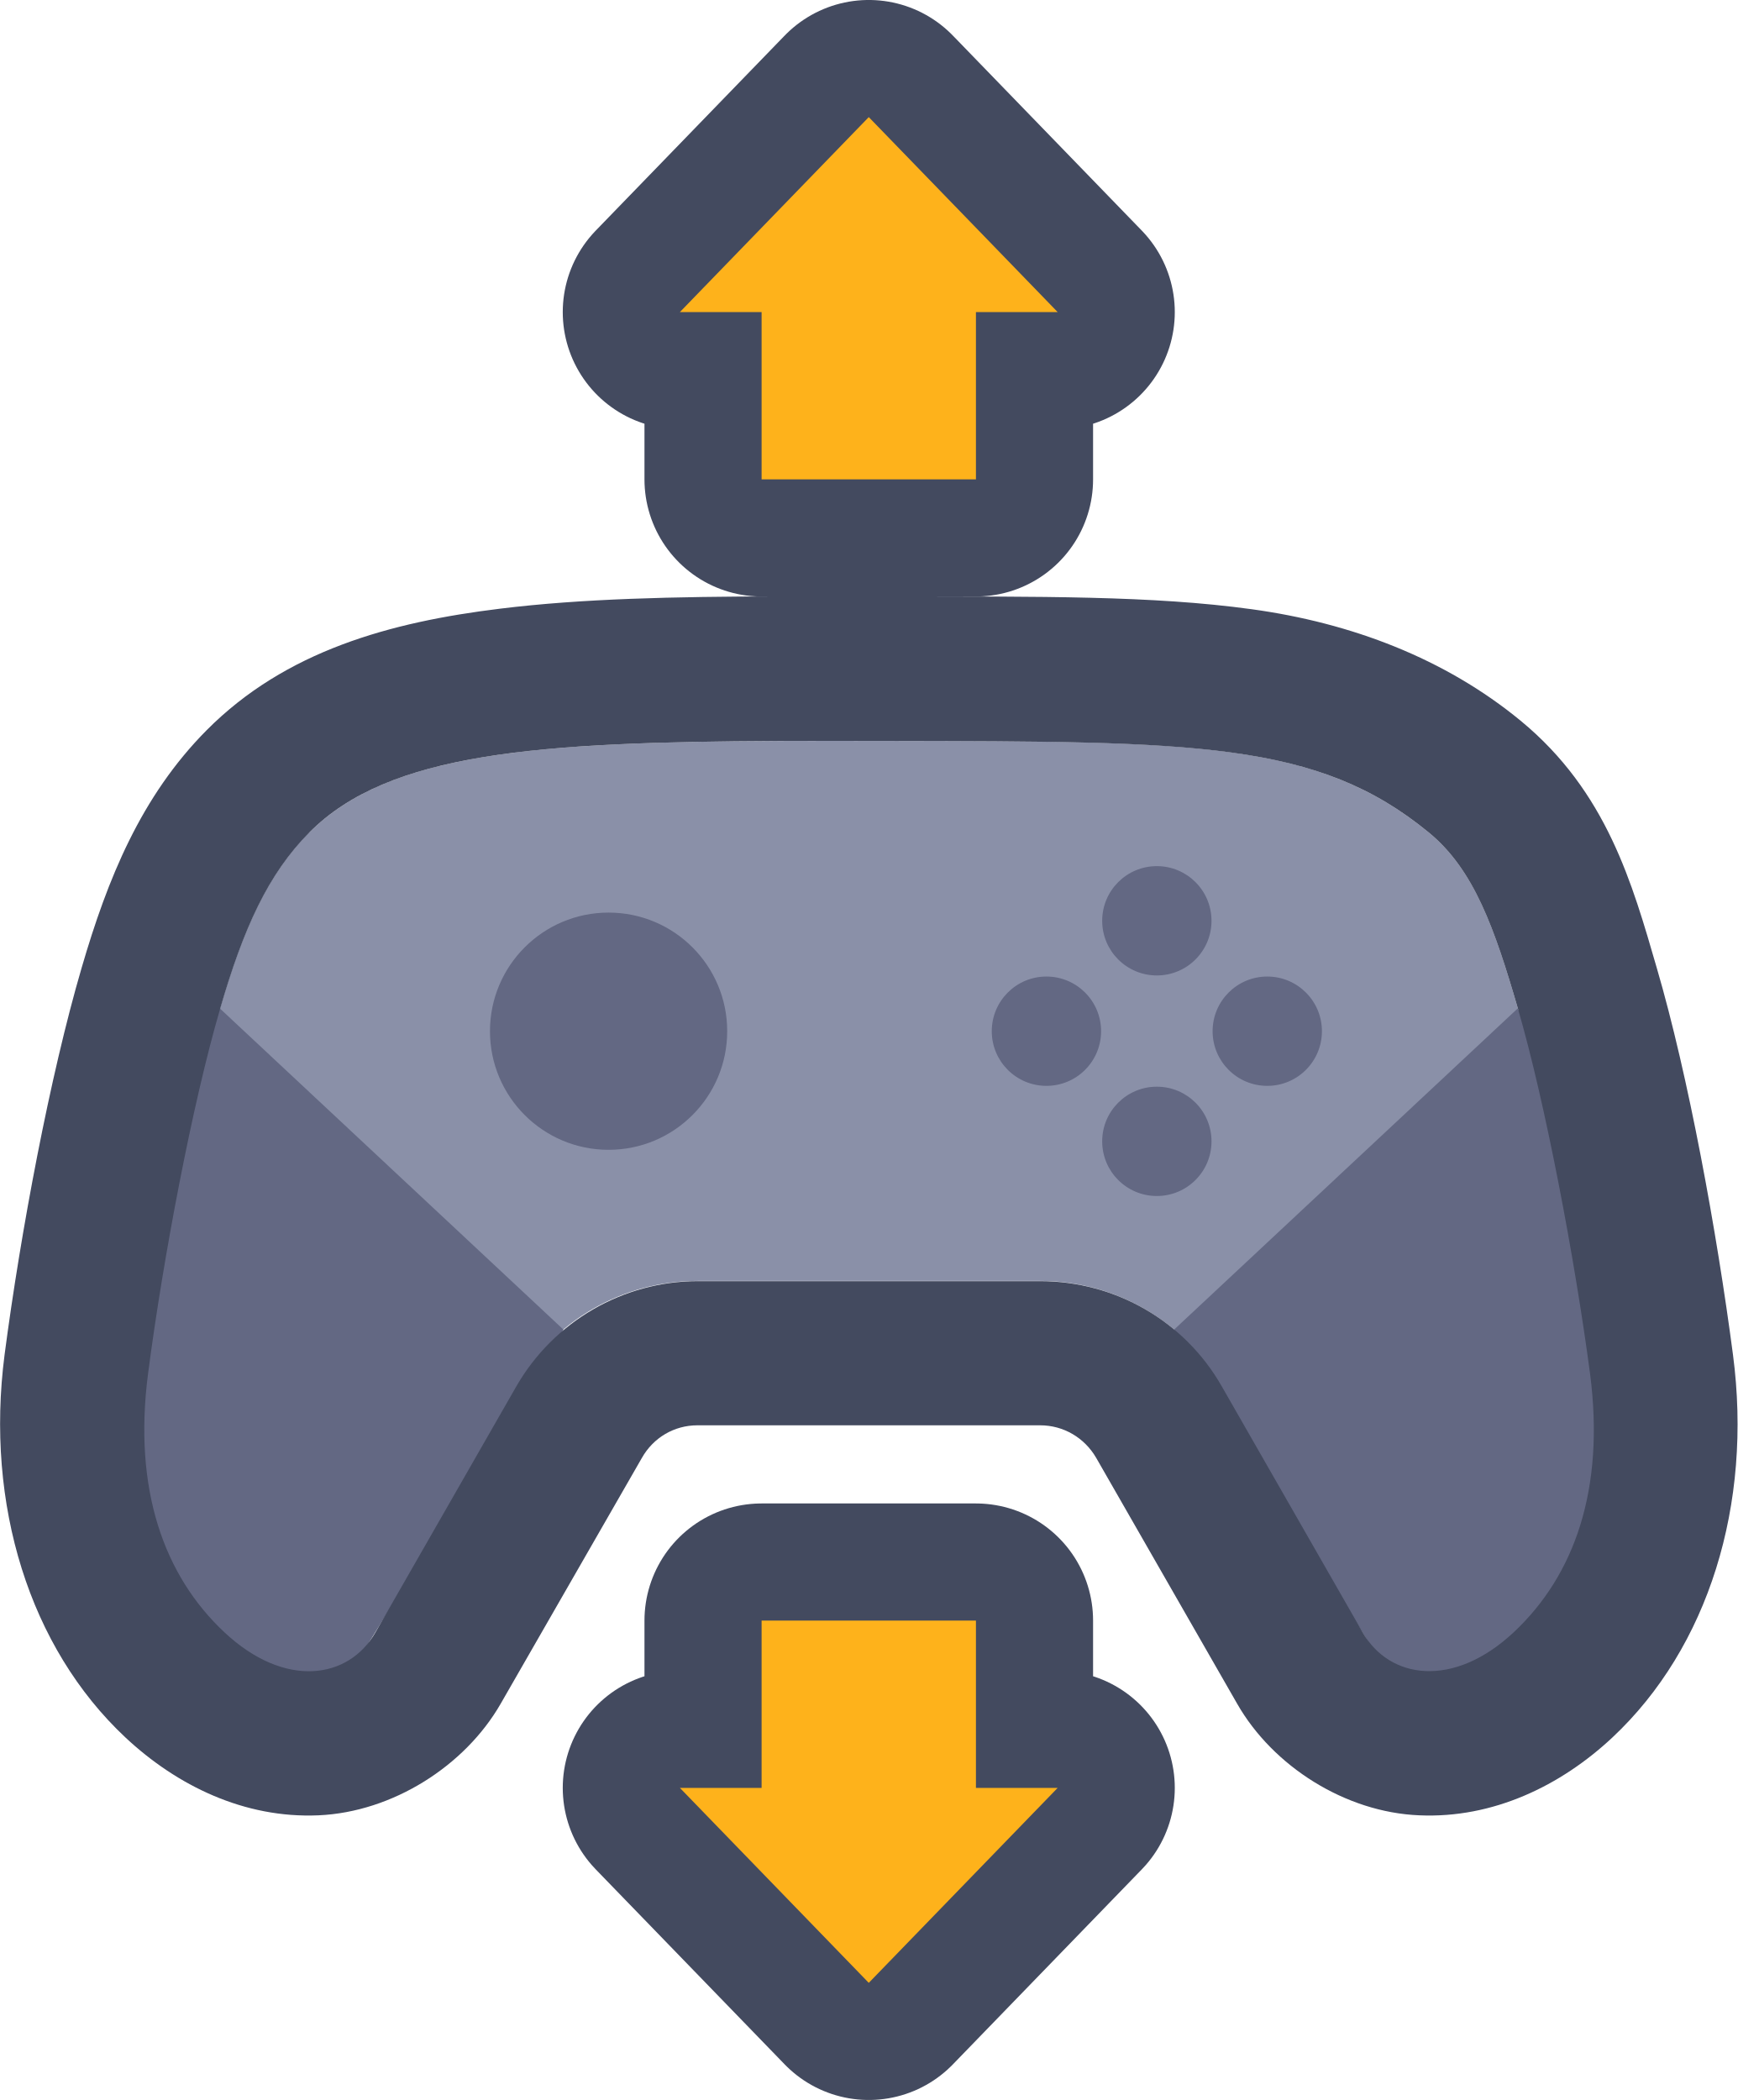
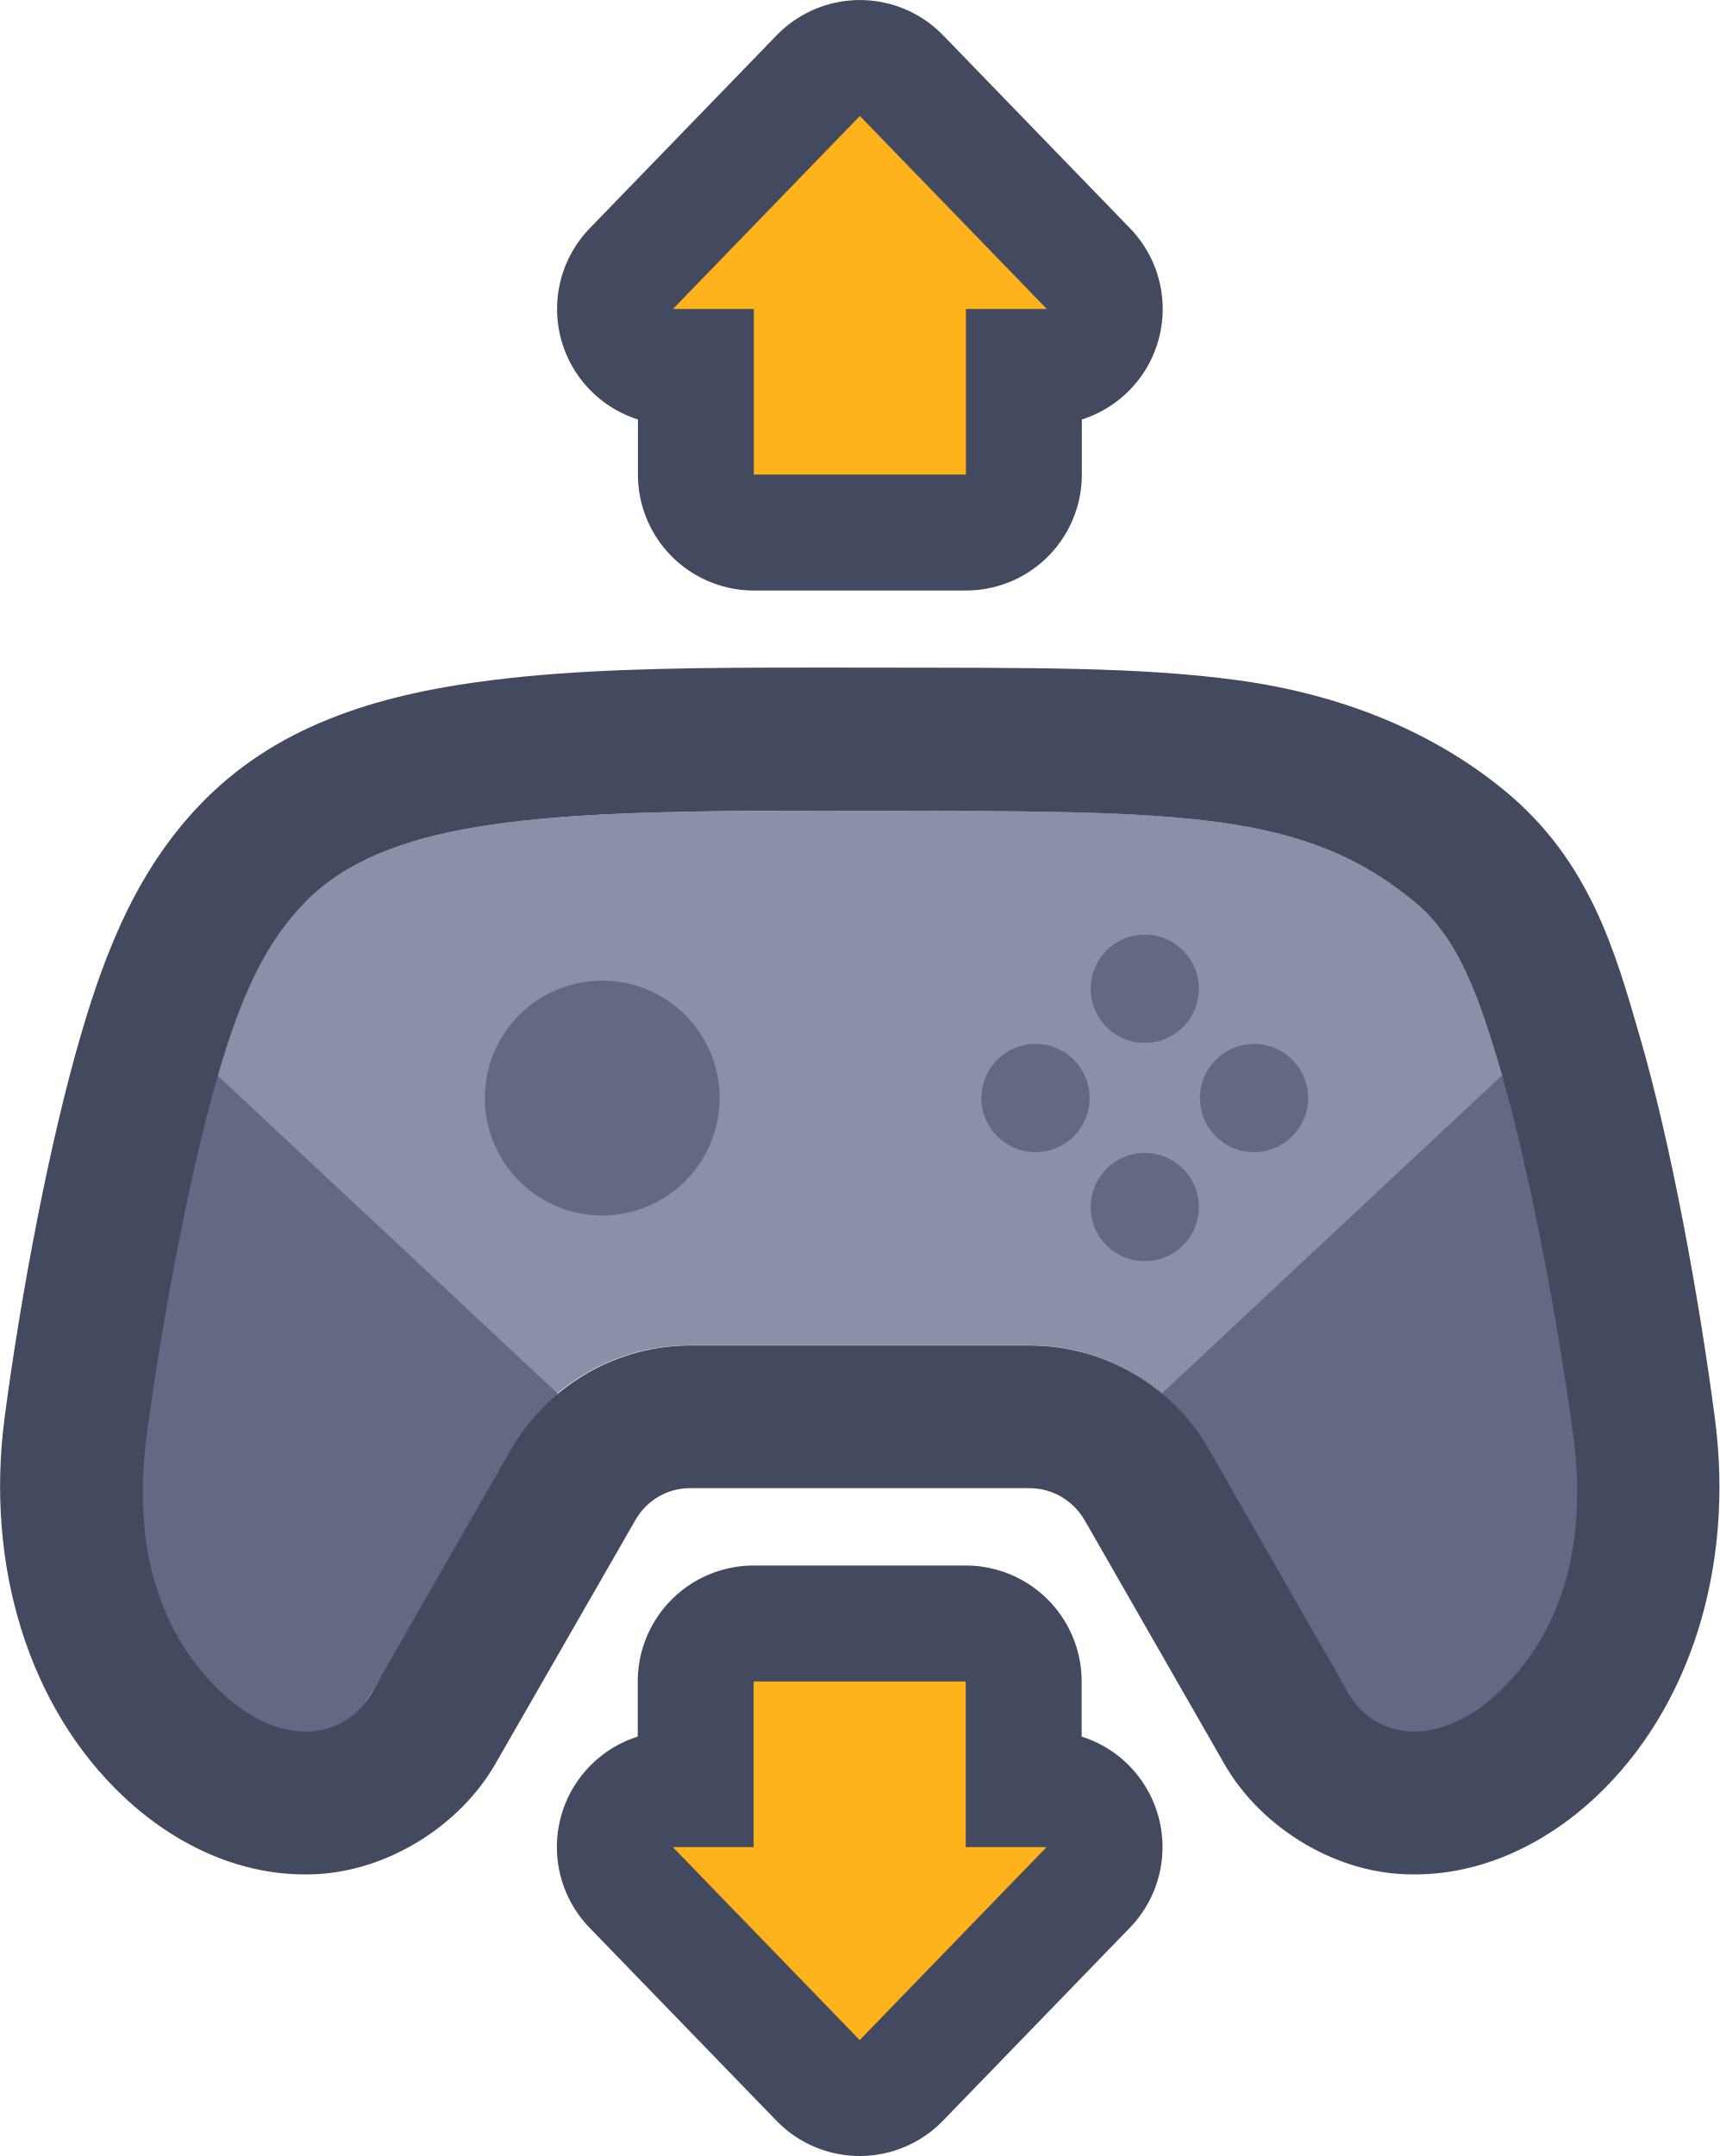
- <svg xmlns="http://www.w3.org/2000/svg" width="35.602" height="43.028" viewBox="0 0 9.42 11.385" version="1.1" id="svg1" xml:space="preserve">
+ <svg xmlns="http://www.w3.org/2000/svg" width="35.602" height="44.628" viewBox="0 0 9.42 11.808" version="1.1" id="svg1" xml:space="preserve">
  <defs id="defs1" />
  <g id="g584" style="display:inline" transform="translate(-38.1,-215.9)">
-     <g id="g179" transform="translate(10.72981,-0.584106)">
+     <g id="g179" transform="translate(10.72981,-0.160901)">
      <g id="g172" style="display:inline" transform="matrix(1.481704,0,0,1.481704,-218.322,-239.9547)">
        <path style="fill:#8a90a8;stroke-linecap:round;stroke-linejoin:round;stroke-miterlimit:2.66;paint-order:stroke fill markers" d="m 166.948,311.096 c -0.151,0.152 -0.241,0.351 -0.326,0.644 -0.1,0.344 -0.209,0.914 -0.264,1.336 -0.055,0.423 0.058,0.738 0.279,0.945 0.221,0.207 0.454,0.173 0.553,6.8e-4 l 0.516,-0.901 c 0.136,-0.238 0.389,-0.384 0.664,-0.384 h 0.626 0.627 c 0.274,0 0.527,0.147 0.664,0.384 l 0.516,0.901 c 0.098,0.172 0.331,0.207 0.553,-6.8e-4 0.221,-0.207 0.334,-0.523 0.279,-0.945 -0.055,-0.423 -0.163,-0.992 -0.264,-1.336 -0.085,-0.293 -0.16,-0.508 -0.326,-0.644 -0.408,-0.335 -0.854,-0.334 -1.978,-0.335 -1.123,-0.002 -1.785,0 -2.118,0.335 z" id="path164" />
        <path style="display:inline;fill:#636883;fill-opacity:1;stroke:none;stroke-width:1.058;stroke-linecap:round;stroke-linejoin:round;stroke-miterlimit:2.66;stroke-dasharray:none;stroke-opacity:1;paint-order:stroke fill markers" d="m 166.622,311.74 1.257,1.175 -0.689,1.107 -0.205,0.336 -0.835,-0.554 0.215,-1.612 z" id="path165" />
        <path style="display:inline;fill:#636883;fill-opacity:1;stroke:none;stroke-width:1.058;stroke-linecap:round;stroke-linejoin:round;stroke-miterlimit:2.66;stroke-dasharray:none;stroke-opacity:1;paint-order:stroke fill markers" d="m 171.37,311.74 -1.257,1.175 0.689,1.107 0.205,0.336 0.835,-0.554 -0.215,-1.612 z" id="path166" />
        <path id="path167" style="display:inline;fill:#434a5f;stroke-linecap:round;stroke-linejoin:round;stroke-miterlimit:2.66;paint-order:stroke fill markers" d="m 168.666,310.232 c -0.385,0.001 -0.718,0.008 -1.019,0.045 -0.401,0.049 -0.785,0.154 -1.074,0.445 -0.24,0.242 -0.362,0.543 -0.457,0.869 -0.116,0.396 -0.223,0.966 -0.282,1.416 -0.071,0.548 0.091,1.071 0.442,1.4 0.189,0.177 0.436,0.297 0.707,0.285 0.27,-0.012 0.535,-0.18 0.666,-0.408 l 0.517,-0.9 c 0.042,-0.074 0.118,-0.119 0.203,-0.119 h 0.627 0.627 c 0.085,0 0.162,0.045 0.205,0.119 l 0.516,0.9 c 0.131,0.229 0.396,0.397 0.666,0.408 0.27,0.012 0.518,-0.108 0.707,-0.285 0.351,-0.329 0.513,-0.852 0.441,-1.4 -0.059,-0.45 -0.163,-1.02 -0.279,-1.416 -0.089,-0.306 -0.182,-0.644 -0.498,-0.904 -0.277,-0.228 -0.62,-0.358 -0.984,-0.408 -0.364,-0.05 -0.767,-0.046 -1.328,-0.047 -0.141,-2.5e-4 -0.274,-3.5e-4 -0.403,0 z m 0.001,0.529 c 0.126,-5.2e-4 0.26,-2.5e-4 0.4,0 1.123,0.002 1.57,-2.7e-4 1.978,0.335 0.166,0.136 0.241,0.352 0.326,0.644 0.1,0.344 0.208,0.913 0.264,1.336 0.055,0.423 -0.057,0.738 -0.279,0.946 -0.221,0.207 -0.455,0.172 -0.553,5.2e-4 l -0.516,-0.901 c -0.136,-0.238 -0.389,-0.384 -0.664,-0.384 h -0.626 -0.626 c -0.274,0 -0.527,0.147 -0.664,0.384 l -0.516,0.901 c -0.098,0.172 -0.332,0.207 -0.553,-5.2e-4 -0.221,-0.207 -0.334,-0.523 -0.279,-0.946 0.055,-0.423 0.163,-0.992 0.264,-1.336 0.085,-0.293 0.175,-0.492 0.326,-0.644 0.291,-0.293 0.834,-0.331 1.718,-0.335 z" />
        <circle style="fill:#636883;fill-opacity:1;stroke:none;stroke-width:1.389;stroke-linecap:round;stroke-linejoin:round;stroke-miterlimit:2.66;stroke-dasharray:none;stroke-opacity:1;paint-order:stroke fill markers" id="circle167" cx="168.044" cy="311.823" r="0.434" />
        <circle style="fill:#636883;fill-opacity:1;stroke:none;stroke-width:0.639;stroke-linecap:round;stroke-linejoin:round;stroke-miterlimit:2.66;stroke-dasharray:none;stroke-opacity:1;paint-order:stroke fill markers" id="circle168" cx="170.05" cy="312.226" r="0.2" />
        <circle style="fill:#636883;fill-opacity:1;stroke:none;stroke-width:0.639;stroke-linecap:round;stroke-linejoin:round;stroke-miterlimit:2.66;stroke-dasharray:none;stroke-opacity:1;paint-order:stroke fill markers" id="circle169" cx="170.05" cy="311.419" r="0.2" />
        <circle style="fill:#636883;fill-opacity:1;stroke:none;stroke-width:0.639;stroke-linecap:round;stroke-linejoin:round;stroke-miterlimit:2.66;stroke-dasharray:none;stroke-opacity:1;paint-order:stroke fill markers" id="circle170" cx="-311.823" cy="170.454" r="0.2" transform="rotate(-90)" />
        <circle style="fill:#636883;fill-opacity:1;stroke:none;stroke-width:0.639;stroke-linecap:round;stroke-linejoin:round;stroke-miterlimit:2.66;stroke-dasharray:none;stroke-opacity:1;paint-order:stroke fill markers" id="circle171" cx="-311.823" cy="169.646" r="0.2" transform="rotate(-90)" />
      </g>
-       <path id="path178" style="display:inline;fill:#feb21b;fill-opacity:1;stroke:#434a5f;stroke-width:1.27;stroke-linecap:round;stroke-linejoin:round;stroke-miterlimit:0;stroke-dasharray:none;stroke-opacity:1;paint-order:stroke fill markers" d="m 32.08,217.119 -1.024,1.057 h 0.443 v 0.907 h 1.162 v -0.907 h 0.443 z" />
+       <path id="path178" style="display:inline;fill:#feb21b;fill-opacity:1;stroke:#434a5f;stroke-width:1.27;stroke-linecap:round;stroke-linejoin:round;stroke-miterlimit:0;stroke-dasharray:none;stroke-opacity:1;paint-order:stroke fill markers" d="m 32.081,216.696 -1.024,1.057 h 0.443 v 0.907 h 1.162 v -0.907 h 0.443 z" />
      <path id="path179" style="display:inline;fill:#feb21b;fill-opacity:1;stroke:#434a5f;stroke-width:1.27;stroke-linecap:round;stroke-linejoin:round;stroke-miterlimit:0;stroke-dasharray:none;stroke-opacity:1;paint-order:stroke fill markers" d="m 32.08,227.234 -1.024,-1.057 h 0.443 v -0.907 h 1.162 v 0.907 h 0.443 z" />
    </g>
  </g>
</svg>
